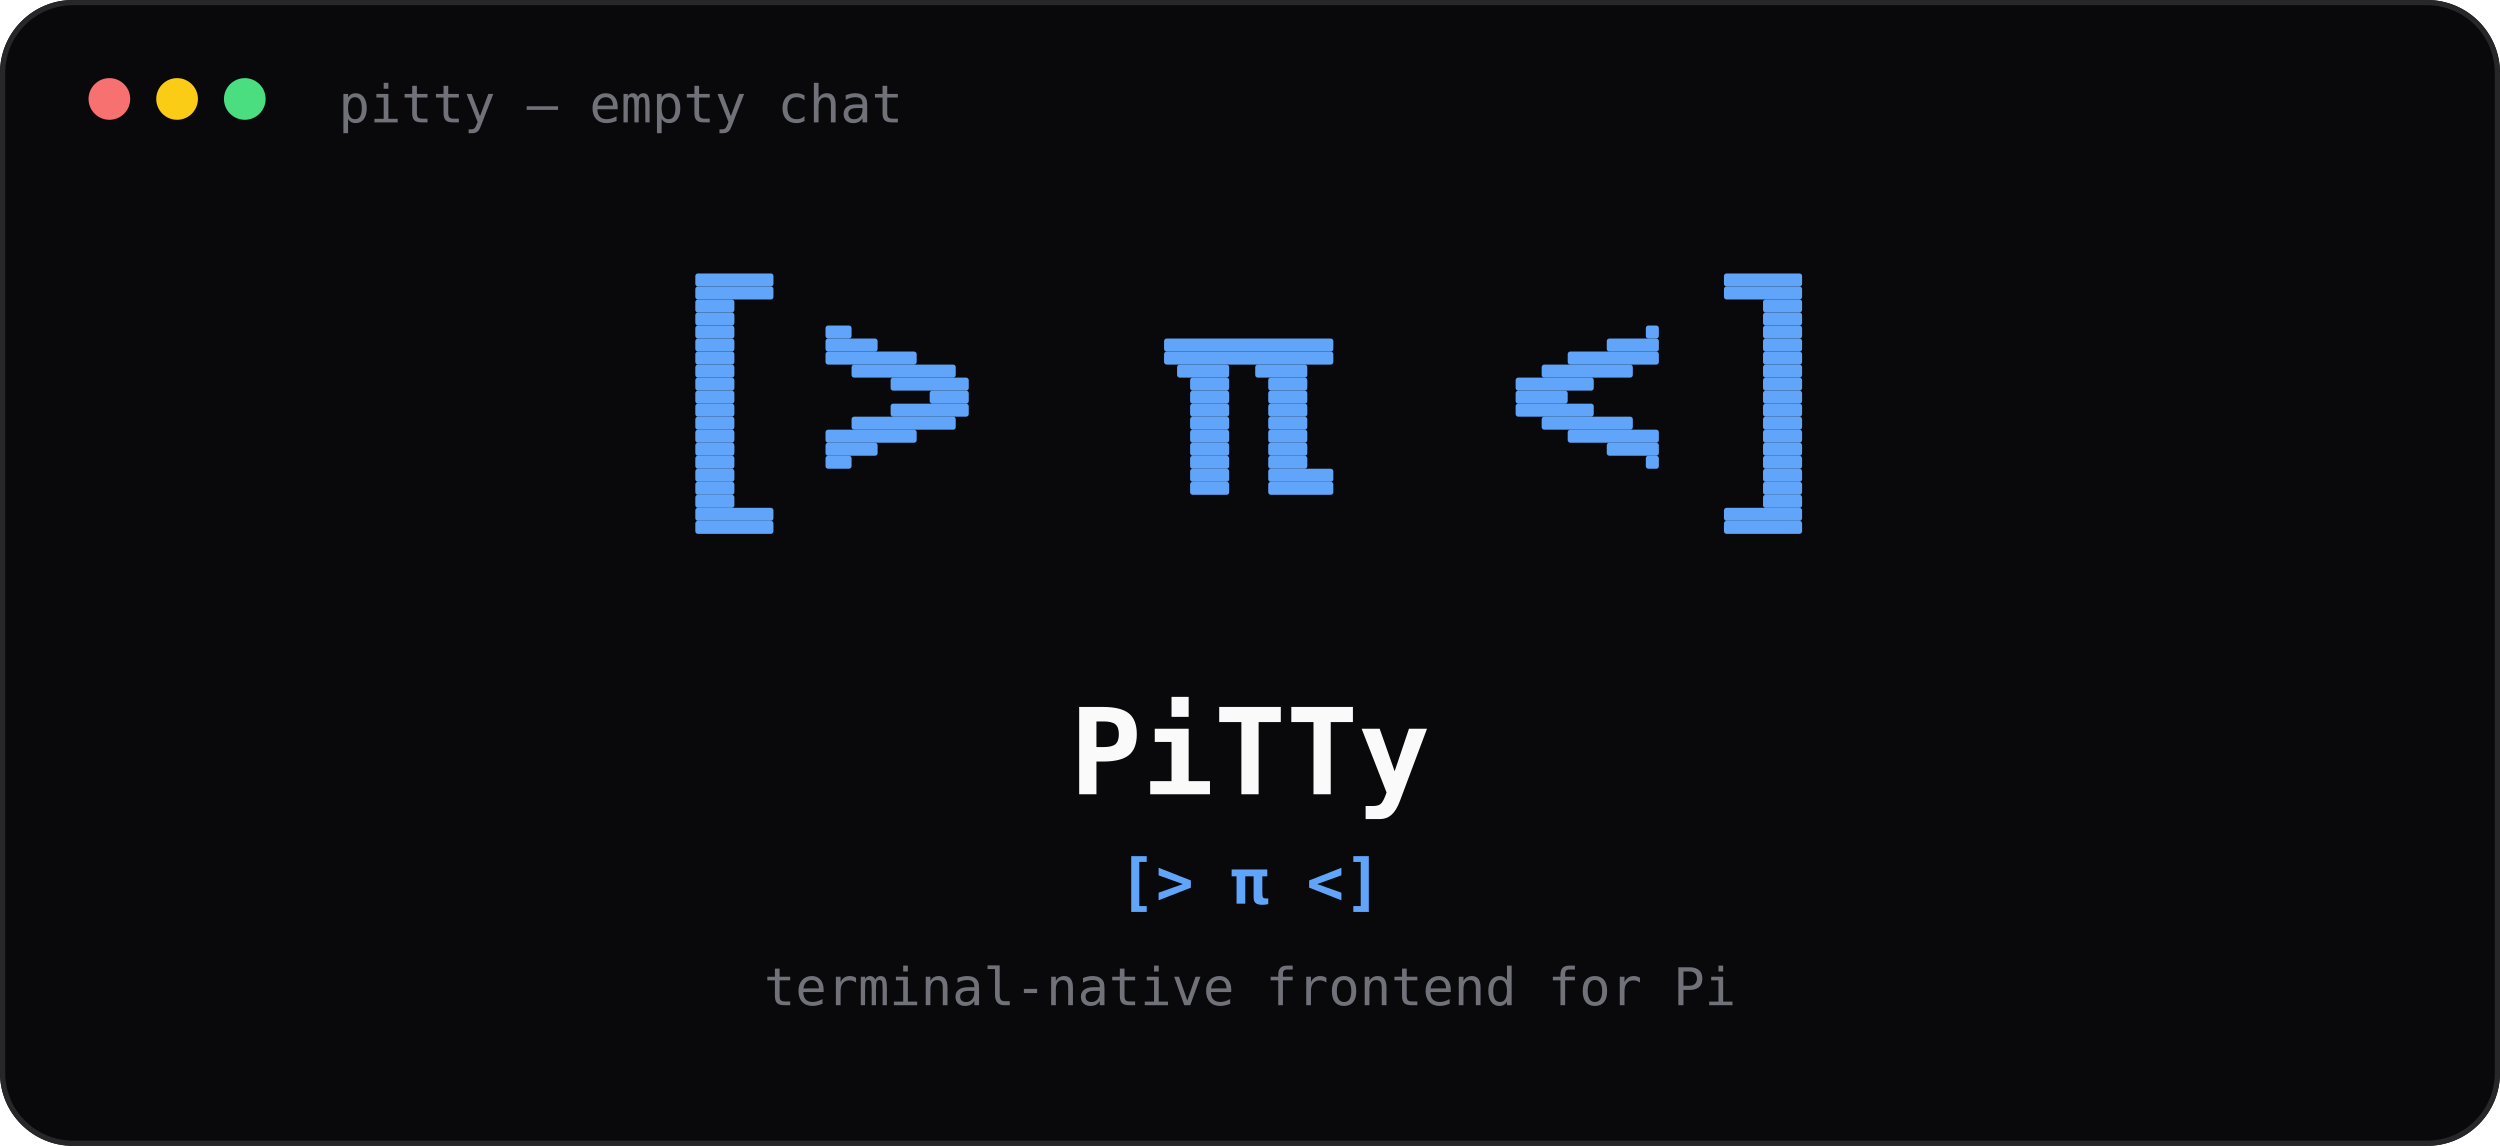
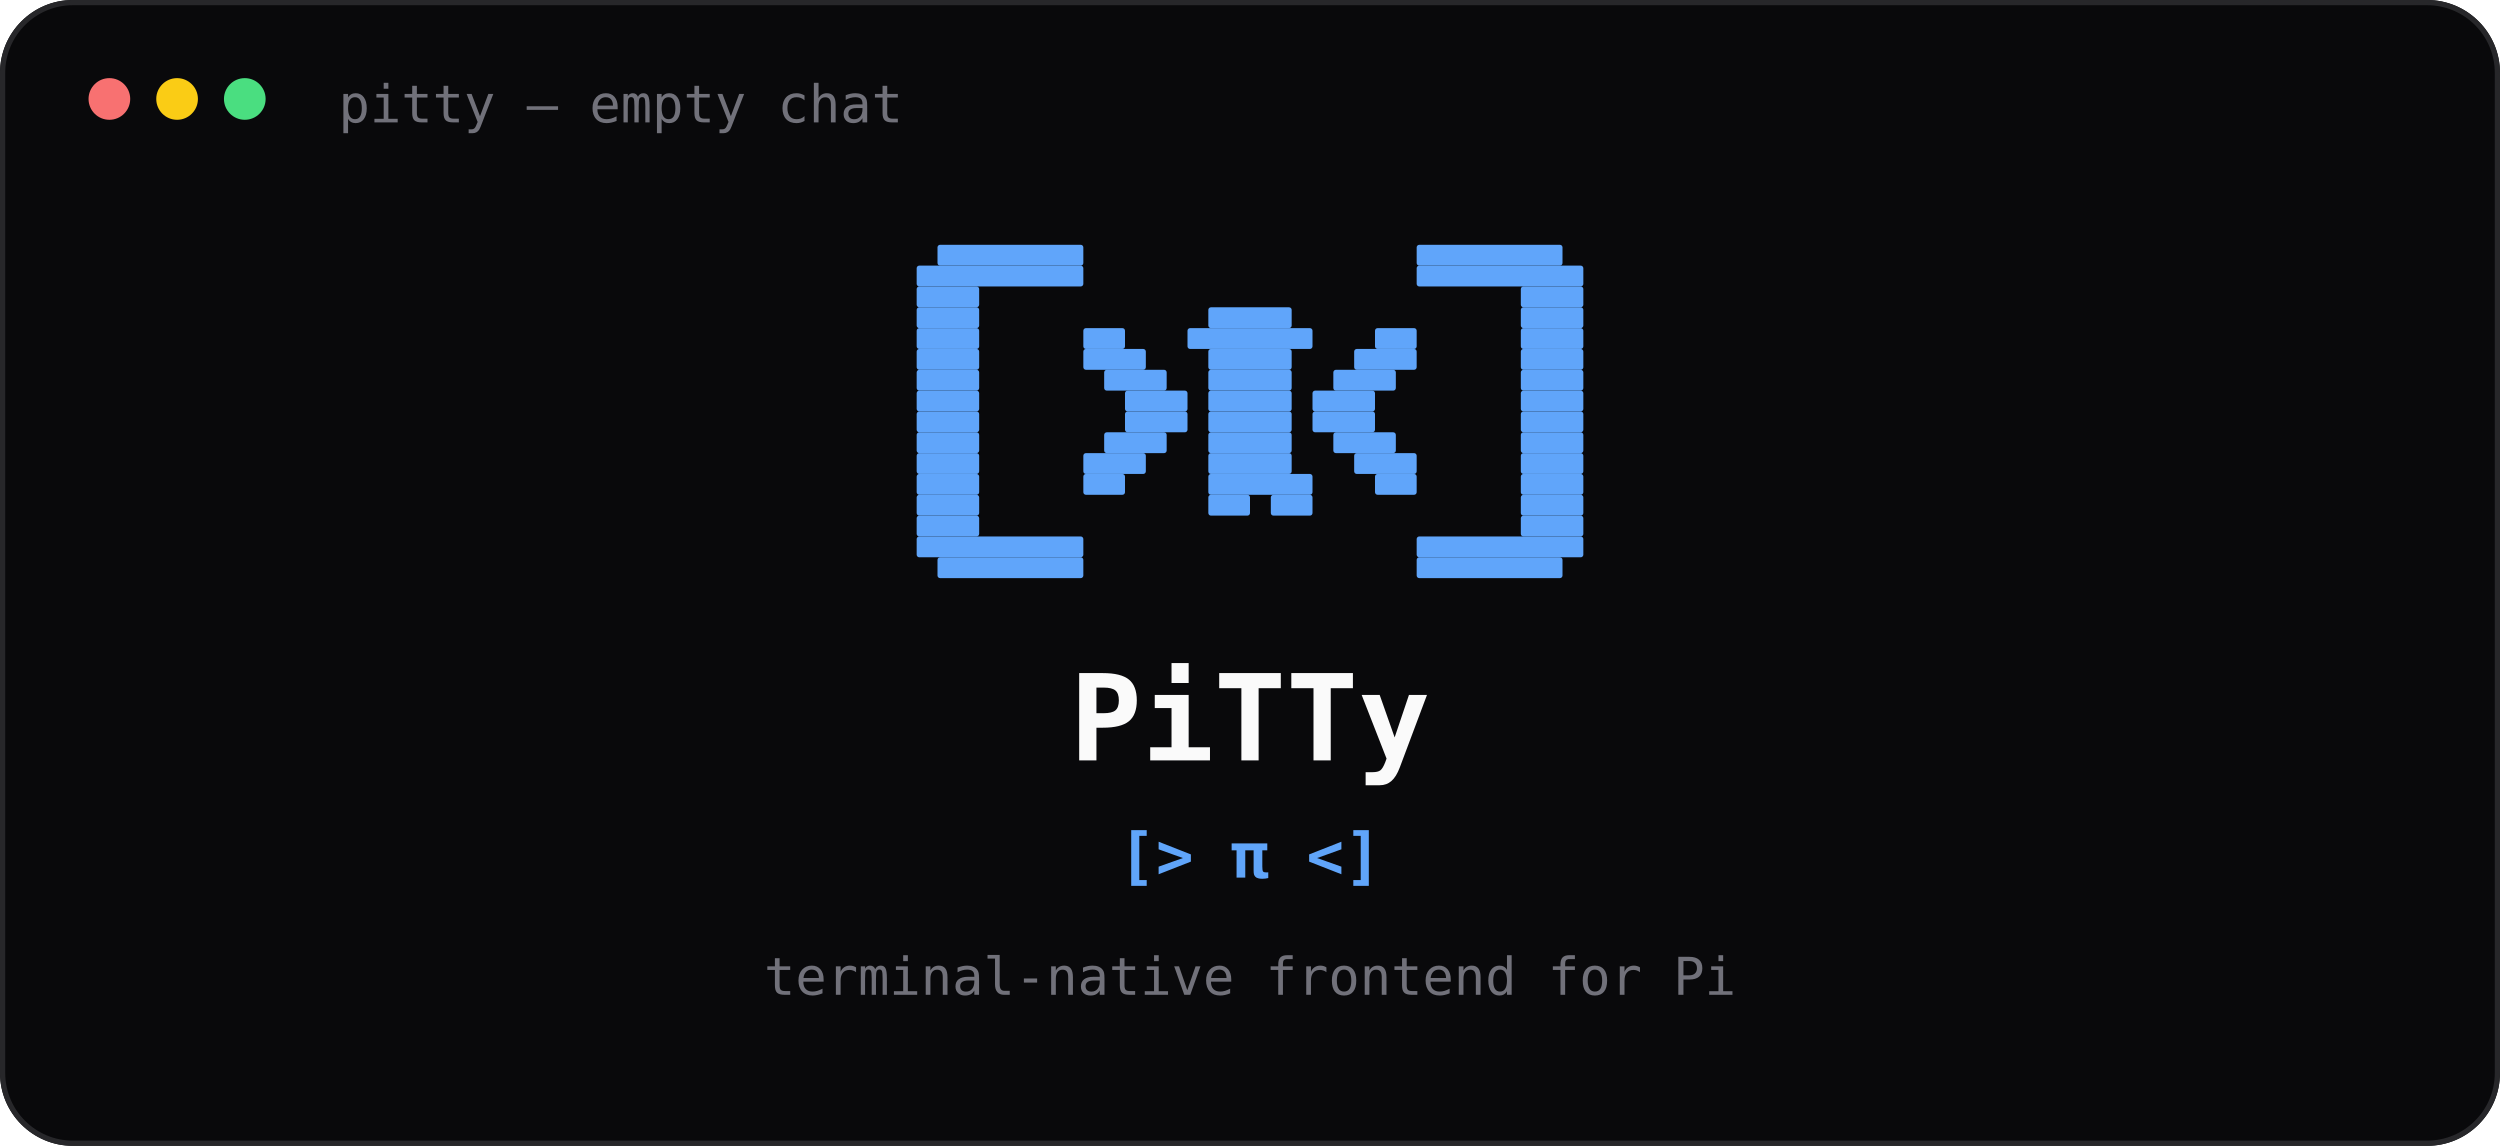
<svg xmlns="http://www.w3.org/2000/svg" width="960" height="440" viewBox="0 0 960 440" role="img" aria-labelledby="title desc">
  <rect width="960" height="440" rx="28" fill="#09090B" />
  <rect x="1" y="1" width="958" height="438" rx="27" fill="none" stroke="#27272A" stroke-width="2" />
  <circle cx="42" cy="38" r="8" fill="#F87171" />
  <circle cx="68" cy="38" r="8" fill="#FACC15" />
  <circle cx="94" cy="38" r="8" fill="#4ADE80" />
  <text x="130" y="47" fill="#71717A" font-family="ui-monospace, SFMono-Regular, Menlo, Consolas, monospace" font-size="20">pitty — empty chat</text>
  <g fill="#60A5FA">
-     <rect x="267" y="105" width="30" height="5" rx="1" />
-     <rect x="662" y="105" width="30" height="5" rx="1" />
-     <rect x="267" y="110" width="30" height="5" rx="1" />
-     <rect x="662" y="110" width="30" height="5" rx="1" />
-     <rect x="267" y="115" width="15" height="5" rx="1" />
-     <rect x="677" y="115" width="15" height="5" rx="1" />
-     <rect x="267" y="120" width="15" height="5" rx="1" />
-     <rect x="677" y="120" width="15" height="5" rx="1" />
-     <rect x="267" y="125" width="15" height="5" rx="1" />
-     <rect x="317" y="125" width="10" height="5" rx="1" />
-     <rect x="632" y="125" width="5" height="5" rx="1" />
-     <rect x="677" y="125" width="15" height="5" rx="1" />
-     <rect x="267" y="130" width="15" height="5" rx="1" />
-     <rect x="317" y="130" width="20" height="5" rx="1" />
-     <rect x="447" y="130" width="65" height="5" rx="1" />
-     <rect x="617" y="130" width="20" height="5" rx="1" />
-     <rect x="677" y="130" width="15" height="5" rx="1" />
-     <rect x="267" y="135" width="15" height="5" rx="1" />
-     <rect x="317" y="135" width="35" height="5" rx="1" />
-     <rect x="447" y="135" width="65" height="5" rx="1" />
-     <rect x="602" y="135" width="35" height="5" rx="1" />
-     <rect x="677" y="135" width="15" height="5" rx="1" />
-     <rect x="267" y="140" width="15" height="5" rx="1" />
-     <rect x="327" y="140" width="40" height="5" rx="1" />
-     <rect x="452" y="140" width="20" height="5" rx="1" />
-     <rect x="482" y="140" width="20" height="5" rx="1" />
-     <rect x="592" y="140" width="35" height="5" rx="1" />
-     <rect x="677" y="140" width="15" height="5" rx="1" />
-     <rect x="267" y="145" width="15" height="5" rx="1" />
-     <rect x="342" y="145" width="30" height="5" rx="1" />
-     <rect x="457" y="145" width="15" height="5" rx="1" />
-     <rect x="487" y="145" width="15" height="5" rx="1" />
-     <rect x="582" y="145" width="30" height="5" rx="1" />
-     <rect x="677" y="145" width="15" height="5" rx="1" />
-     <rect x="267" y="150" width="15" height="5" rx="1" />
-     <rect x="357" y="150" width="15" height="5" rx="1" />
-     <rect x="457" y="150" width="15" height="5" rx="1" />
-     <rect x="487" y="150" width="15" height="5" rx="1" />
-     <rect x="582" y="150" width="20" height="5" rx="1" />
-     <rect x="677" y="150" width="15" height="5" rx="1" />
-     <rect x="267" y="155" width="15" height="5" rx="1" />
-     <rect x="342" y="155" width="30" height="5" rx="1" />
-     <rect x="457" y="155" width="15" height="5" rx="1" />
-     <rect x="487" y="155" width="15" height="5" rx="1" />
-     <rect x="582" y="155" width="30" height="5" rx="1" />
-     <rect x="677" y="155" width="15" height="5" rx="1" />
-     <rect x="267" y="160" width="15" height="5" rx="1" />
-     <rect x="327" y="160" width="40" height="5" rx="1" />
-     <rect x="457" y="160" width="15" height="5" rx="1" />
-     <rect x="487" y="160" width="15" height="5" rx="1" />
-     <rect x="592" y="160" width="35" height="5" rx="1" />
-     <rect x="677" y="160" width="15" height="5" rx="1" />
-     <rect x="267" y="165" width="15" height="5" rx="1" />
-     <rect x="317" y="165" width="35" height="5" rx="1" />
-     <rect x="457" y="165" width="15" height="5" rx="1" />
-     <rect x="487" y="165" width="15" height="5" rx="1" />
-     <rect x="602" y="165" width="35" height="5" rx="1" />
-     <rect x="677" y="165" width="15" height="5" rx="1" />
-     <rect x="267" y="170" width="15" height="5" rx="1" />
-     <rect x="317" y="170" width="20" height="5" rx="1" />
-     <rect x="457" y="170" width="15" height="5" rx="1" />
-     <rect x="487" y="170" width="15" height="5" rx="1" />
-     <rect x="617" y="170" width="20" height="5" rx="1" />
-     <rect x="677" y="170" width="15" height="5" rx="1" />
-     <rect x="267" y="175" width="15" height="5" rx="1" />
-     <rect x="317" y="175" width="10" height="5" rx="1" />
-     <rect x="457" y="175" width="15" height="5" rx="1" />
-     <rect x="487" y="175" width="15" height="5" rx="1" />
-     <rect x="632" y="175" width="5" height="5" rx="1" />
-     <rect x="677" y="175" width="15" height="5" rx="1" />
-     <rect x="267" y="180" width="15" height="5" rx="1" />
-     <rect x="457" y="180" width="15" height="5" rx="1" />
-     <rect x="487" y="180" width="25" height="5" rx="1" />
-     <rect x="677" y="180" width="15" height="5" rx="1" />
-     <rect x="267" y="185" width="15" height="5" rx="1" />
-     <rect x="457" y="185" width="15" height="5" rx="1" />
-     <rect x="487" y="185" width="25" height="5" rx="1" />
-     <rect x="677" y="185" width="15" height="5" rx="1" />
-     <rect x="267" y="190" width="15" height="5" rx="1" />
-     <rect x="677" y="190" width="15" height="5" rx="1" />
-     <rect x="267" y="195" width="30" height="5" rx="1" />
-     <rect x="662" y="195" width="30" height="5" rx="1" />
-     <rect x="267" y="200" width="30" height="5" rx="1" />
-     <rect x="662" y="200" width="30" height="5" rx="1" />
+     <rect x="360" y="94" width="56" height="8" rx="1" />
+     <rect x="544" y="94" width="56" height="8" rx="1" />
+     <rect x="352" y="102" width="64" height="8" rx="1" />
+     <rect x="544" y="102" width="64" height="8" rx="1" />
+     <rect x="352" y="110" width="24" height="8" rx="1" />
+     <rect x="584" y="110" width="24" height="8" rx="1" />
+     <rect x="352" y="118" width="24" height="8" rx="1" />
+     <rect x="464" y="118" width="32" height="8" rx="1" />
+     <rect x="584" y="118" width="24" height="8" rx="1" />
+     <rect x="352" y="126" width="24" height="8" rx="1" />
+     <rect x="416" y="126" width="16" height="8" rx="1" />
+     <rect x="456" y="126" width="48" height="8" rx="1" />
+     <rect x="528" y="126" width="16" height="8" rx="1" />
+     <rect x="584" y="126" width="24" height="8" rx="1" />
+     <rect x="352" y="134" width="24" height="8" rx="1" />
+     <rect x="416" y="134" width="24" height="8" rx="1" />
+     <rect x="464" y="134" width="32" height="8" rx="1" />
+     <rect x="520" y="134" width="24" height="8" rx="1" />
+     <rect x="584" y="134" width="24" height="8" rx="1" />
+     <rect x="352" y="142" width="24" height="8" rx="1" />
+     <rect x="424" y="142" width="24" height="8" rx="1" />
+     <rect x="464" y="142" width="32" height="8" rx="1" />
+     <rect x="512" y="142" width="24" height="8" rx="1" />
+     <rect x="584" y="142" width="24" height="8" rx="1" />
+     <rect x="352" y="150" width="24" height="8" rx="1" />
+     <rect x="432" y="150" width="24" height="8" rx="1" />
+     <rect x="464" y="150" width="32" height="8" rx="1" />
+     <rect x="504" y="150" width="24" height="8" rx="1" />
+     <rect x="584" y="150" width="24" height="8" rx="1" />
+     <rect x="352" y="158" width="24" height="8" rx="1" />
+     <rect x="432" y="158" width="24" height="8" rx="1" />
+     <rect x="464" y="158" width="32" height="8" rx="1" />
+     <rect x="504" y="158" width="24" height="8" rx="1" />
+     <rect x="584" y="158" width="24" height="8" rx="1" />
+     <rect x="352" y="166" width="24" height="8" rx="1" />
+     <rect x="424" y="166" width="24" height="8" rx="1" />
+     <rect x="464" y="166" width="32" height="8" rx="1" />
+     <rect x="512" y="166" width="24" height="8" rx="1" />
+     <rect x="584" y="166" width="24" height="8" rx="1" />
+     <rect x="352" y="174" width="24" height="8" rx="1" />
+     <rect x="416" y="174" width="24" height="8" rx="1" />
+     <rect x="464" y="174" width="32" height="8" rx="1" />
+     <rect x="520" y="174" width="24" height="8" rx="1" />
+     <rect x="584" y="174" width="24" height="8" rx="1" />
+     <rect x="352" y="182" width="24" height="8" rx="1" />
+     <rect x="416" y="182" width="16" height="8" rx="1" />
+     <rect x="464" y="182" width="40" height="8" rx="1" />
+     <rect x="528" y="182" width="16" height="8" rx="1" />
+     <rect x="584" y="182" width="24" height="8" rx="1" />
+     <rect x="352" y="190" width="24" height="8" rx="1" />
+     <rect x="464" y="190" width="16" height="8" rx="1" />
+     <rect x="488" y="190" width="16" height="8" rx="1" />
+     <rect x="584" y="190" width="24" height="8" rx="1" />
+     <rect x="352" y="198" width="24" height="8" rx="1" />
+     <rect x="584" y="198" width="24" height="8" rx="1" />
+     <rect x="352" y="206" width="64" height="8" rx="1" />
+     <rect x="544" y="206" width="64" height="8" rx="1" />
+     <rect x="360" y="214" width="56" height="8" rx="1" />
+     <rect x="544" y="214" width="56" height="8" rx="1" />
  </g>
-   <text x="480" y="305" text-anchor="middle" fill="#FAFAFA" font-family="ui-monospace, SFMono-Regular, Menlo, Consolas, monospace" font-size="46" font-weight="700">PiTTy</text>
-   <text x="480" y="347" text-anchor="middle" fill="#60A5FA" font-family="ui-monospace, SFMono-Regular, Menlo, Consolas, monospace" font-size="24" font-weight="700">[&gt; π &lt;]</text>
-   <text x="480" y="386" text-anchor="middle" fill="#71717A" font-family="ui-monospace, SFMono-Regular, Menlo, Consolas, monospace" font-size="20">terminal-native frontend for Pi</text>
+   <text x="480" y="292" text-anchor="middle" fill="#FAFAFA" font-family="ui-monospace, SFMono-Regular, Menlo, Consolas, monospace" font-size="46" font-weight="700">PiTTy</text>
+   <text x="480" y="337" text-anchor="middle" fill="#60A5FA" font-family="ui-monospace, SFMono-Regular, Menlo, Consolas, monospace" font-size="24" font-weight="700">[&gt; π &lt;]</text>
+   <text x="480" y="382" text-anchor="middle" fill="#71717A" font-family="ui-monospace, SFMono-Regular, Menlo, Consolas, monospace" font-size="20">terminal-native frontend for Pi</text>
</svg>
